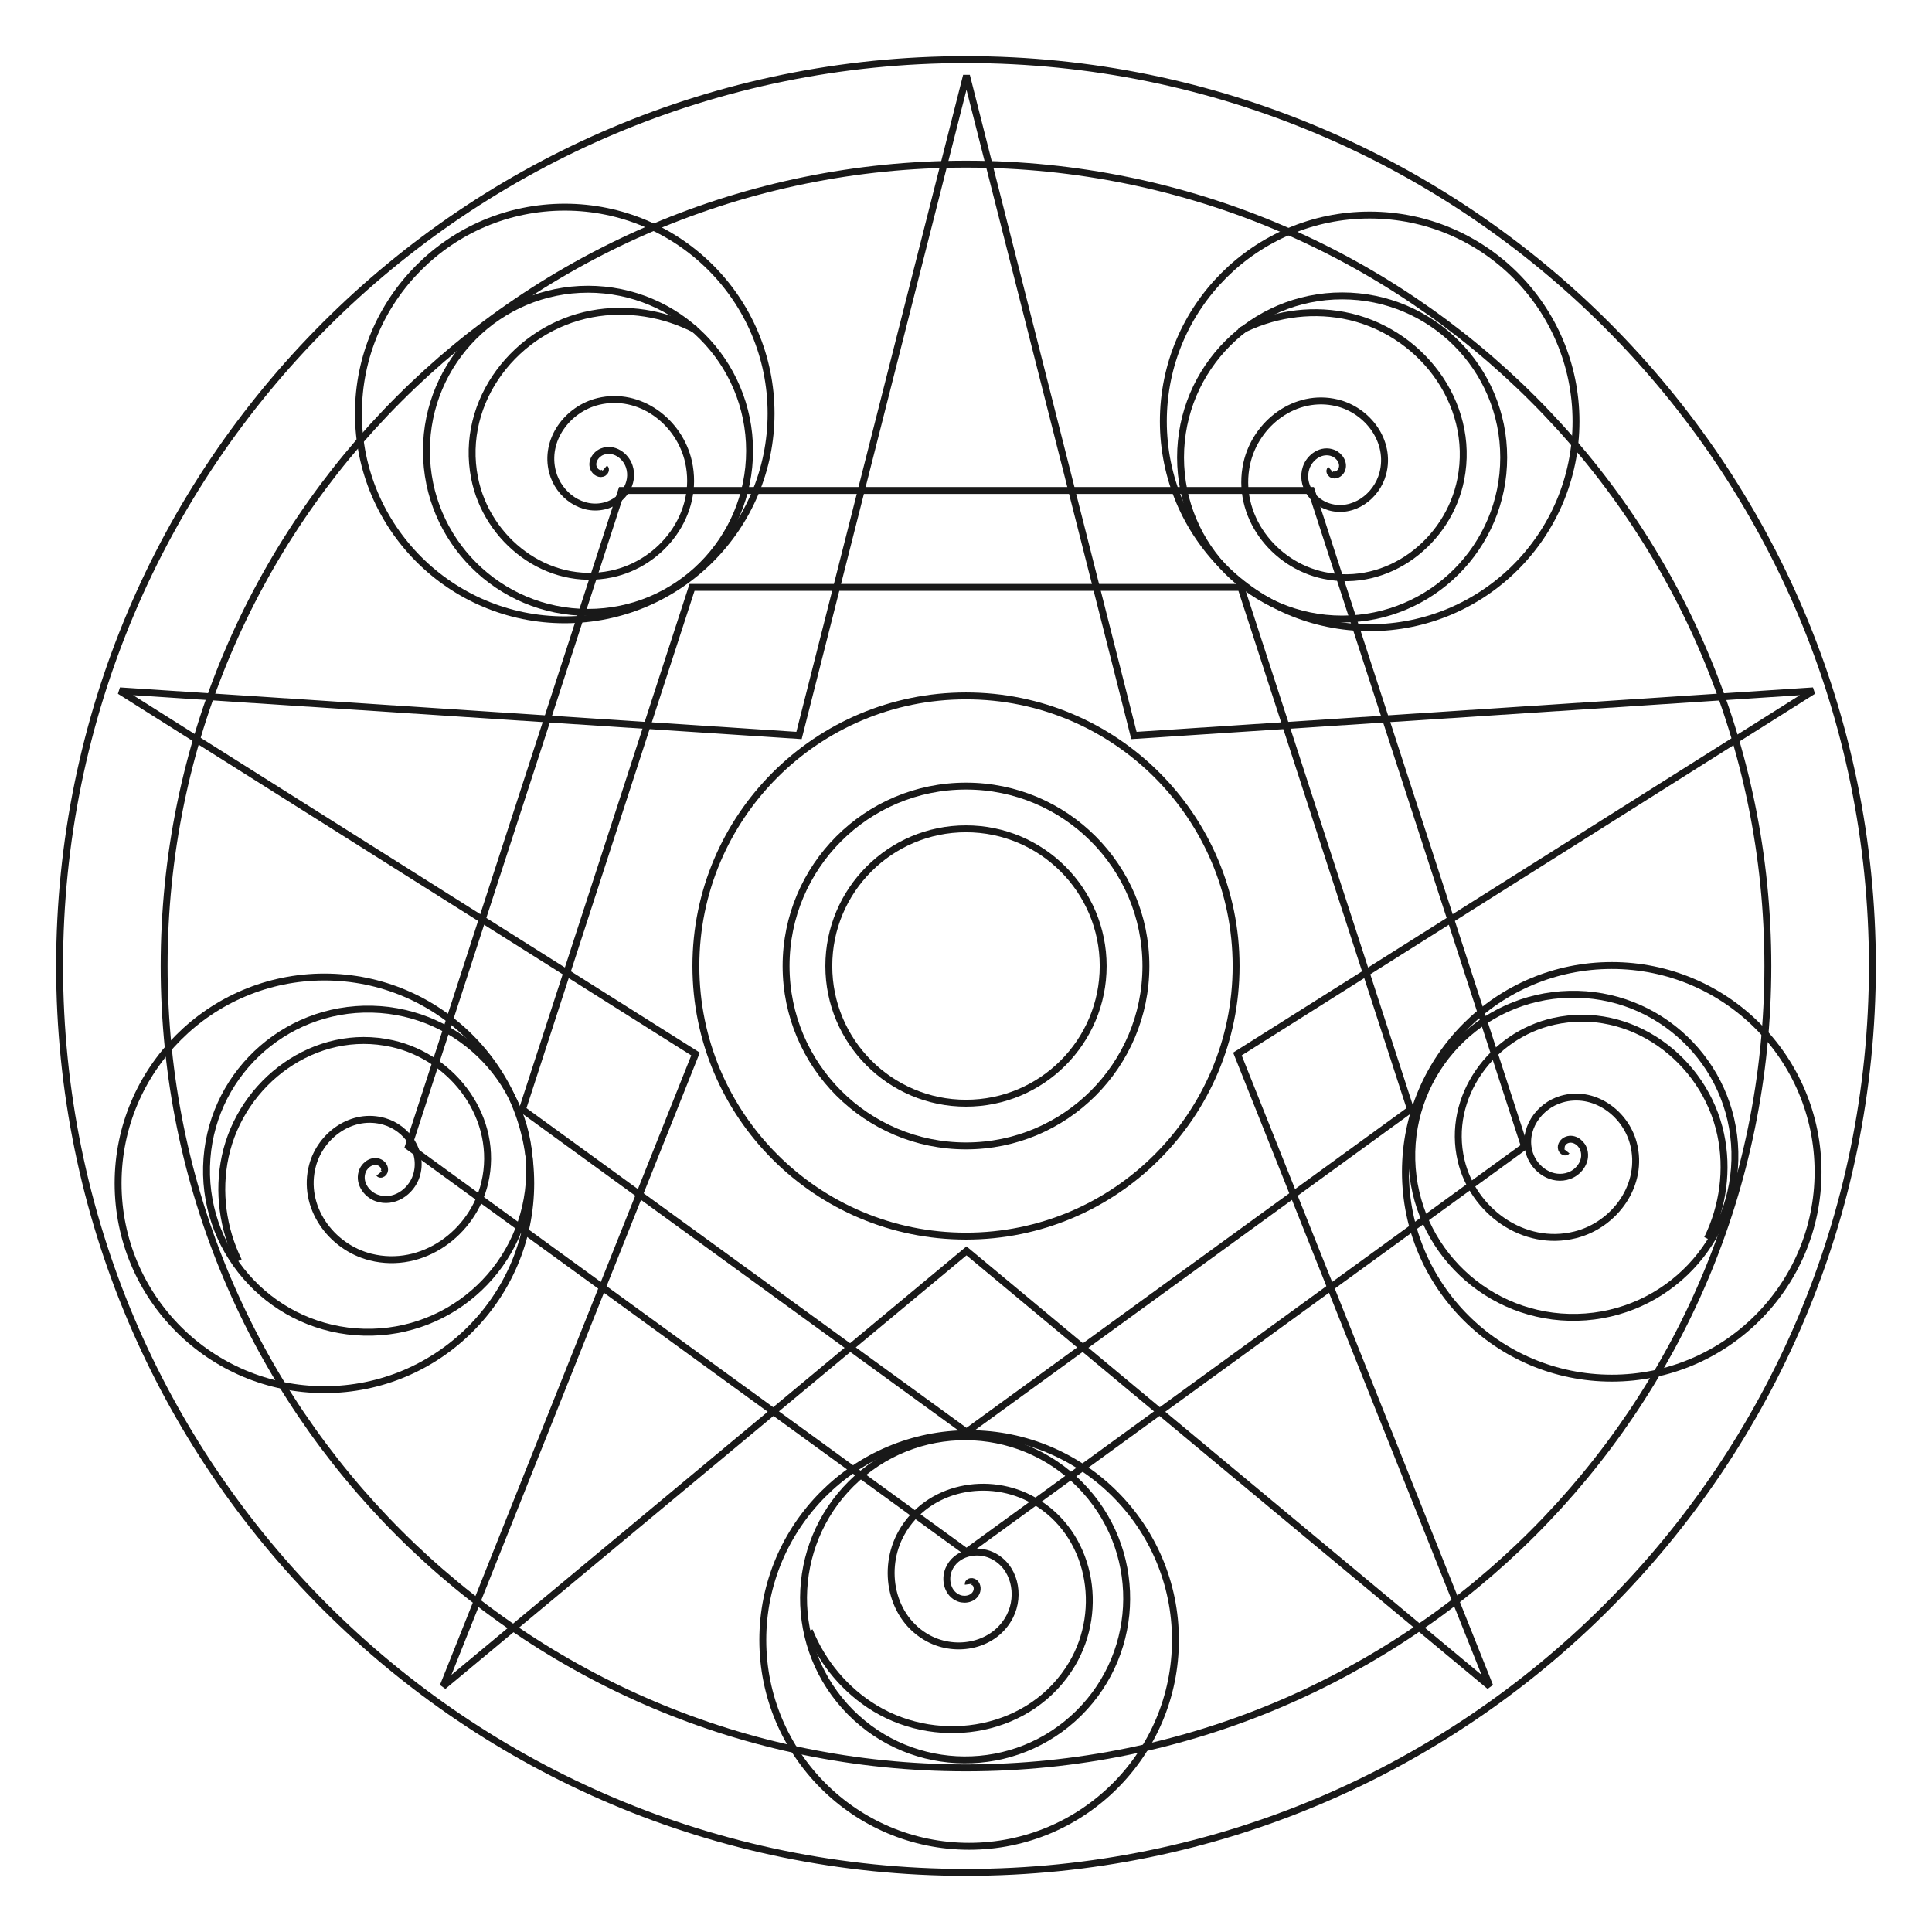
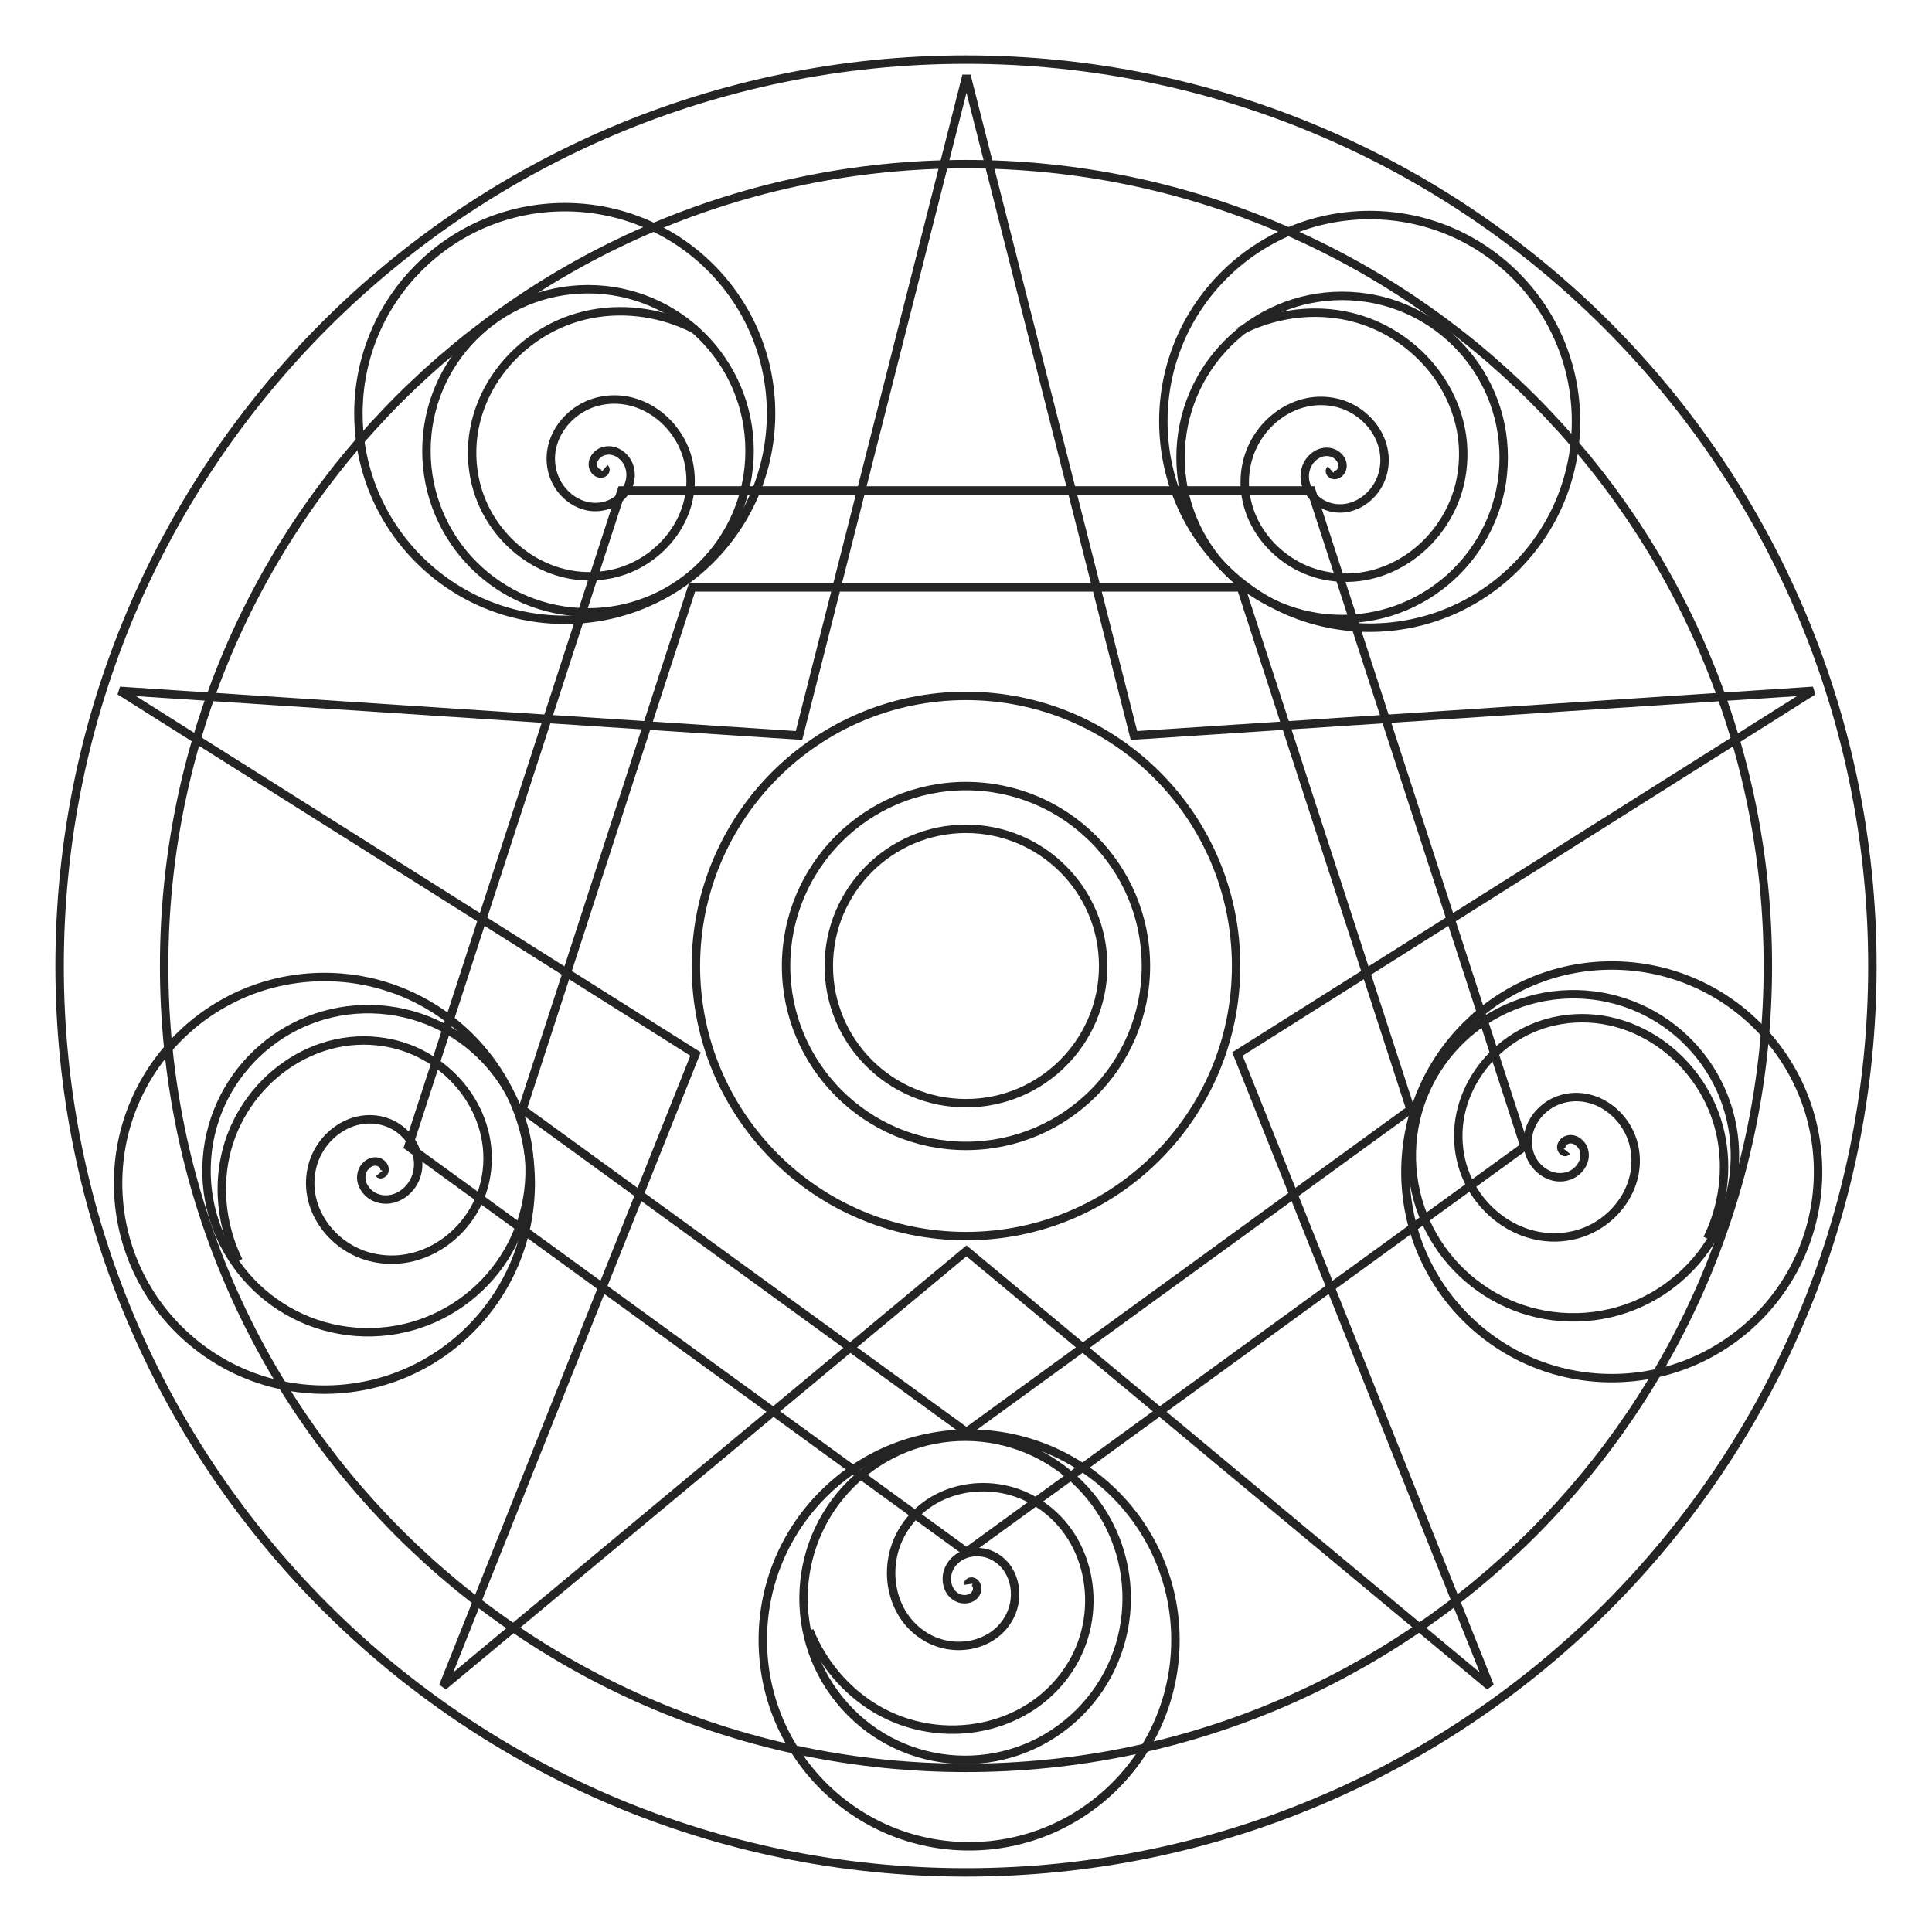
<svg xmlns="http://www.w3.org/2000/svg" width="128.206mm" height="128.206mm" viewBox="0 0 128.206 128.206" version="1.1" id="svg5">
  <defs id="defs2" />
  <g id="layer1" transform="translate(-76.20057,-11.56775)">
    <g id="g65351" transform="matrix(0.9852231,0,0,0.9852231,-64.83202,-39.31146)" style="display:inline">
-       <text xml:space="preserve" style="font-size:11.091px;line-height:1.25;font-family:Mulish;-inkscape-font-specification:Mulish;display:inline;fill:#000000;stroke-width:0.465;stroke:#191919;stroke-miterlimit:4;stroke-dasharray:none;stroke-opacity:1" x="168.747" y="35.308" id="text10227">
-         <tspan id="tspan10225" style="fill:#000000;stroke-width:0.465;stroke:#191919;stroke-miterlimit:4;stroke-dasharray:none;stroke-opacity:1" x="168.747" y="35.308"> </tspan>
+       <text xml:space="preserve" style="font-size:11.091px;line-height:1.25;font-family:Mulish;-inkscape-font-specification:Mulish;display:inline;fill:#000000;stroke-width:0.567;stroke:#242424;stroke-miterlimit:4;stroke-dasharray:none;stroke-opacity:1" x="168.747" y="35.308" id="text10227">
+         <tspan id="tspan10225" style="fill:#000000;stroke-width:0.567;stroke:#242424;stroke-miterlimit:4;stroke-dasharray:none;stroke-opacity:1" x="168.747" y="35.308"> </tspan>
      </text>
-       <circle style="display:inline;fill:none;stroke:#191919;stroke-width:0.465;stroke-miterlimit:4;stroke-dasharray:none;stroke-opacity:1" id="circle972" cx="208.212" cy="116.707" r="9.24" />
-       <circle style="display:inline;fill:none;stroke:#191919;stroke-width:0.465;stroke-miterlimit:4;stroke-dasharray:none;stroke-opacity:1" id="circle1162" cx="208.212" cy="116.707" r="12.118" />
-       <circle style="display:inline;fill:none;stroke:#191919;stroke-width:0.465;stroke-miterlimit:4;stroke-dasharray:none;stroke-opacity:1" id="circle1164" cx="208.212" cy="116.707" r="18.193" />
-       <path style="display:inline;opacity:1;fill:none;stroke:#191919;stroke-width:3.821;stroke-miterlimit:4;stroke-dasharray:none;stroke-opacity:1" id="path1192" transform="matrix(0.05531254,-0.108557,0.108557,0.05531254,131.0178,130.6895)" d="M 207.912,329.925 507.633,282.454 645.399,552.836 430.823,767.412 160.441,629.646 Z" />
-       <path style="display:inline;opacity:1;fill:none;stroke:#191919;stroke-width:3.04;stroke-miterlimit:4;stroke-dasharray:none;stroke-opacity:1" id="path1274" transform="matrix(0.0695064,-0.136414,0.136414,0.0695064,111.2005,134.2923)" d="M 207.912,329.925 507.633,282.454 645.399,552.836 430.823,767.412 160.441,629.646 Z" />
-       <circle style="display:inline;fill:none;stroke:#191919;stroke-width:0.465;stroke-miterlimit:4;stroke-dasharray:none;stroke-opacity:1" id="circle2257" cx="135.713" cy="-245.786" r="10.883" transform="rotate(88.55933)" />
-       <path style="display:inline;opacity:1;fill:none;fill-rule:evenodd;stroke:#191919;stroke-width:3.108;stroke-miterlimit:4;stroke-dasharray:none;stroke-opacity:1" id="path2259" transform="matrix(-0.05402762,-0.1396673,0.1396673,-0.05402762,221.1301,175.2889)" d="m 220.763,282.644 c -0.448,-0.782 0.435,-1.59 1.124,-1.77 1.883,-0.493 3.392,1.38 3.591,3.067 0.407,3.454 -2.94,5.961 -6.105,6.071 -5.521,0.192 -9.332,-5.15 -9.232,-10.291 0.157,-8.1 8.035,-13.531 15.667,-13.093 11.207,0.643 18.579,11.615 17.668,22.265 -1.271,14.853 -15.906,24.496 -30.115,22.971 -19.05,-2.044 -31.297,-20.925 -29.016,-39.242 2.965,-23.806 26.684,-38.998 49.669,-35.813 29.129,4.036 47.612,33.196 43.373,61.415 -5.262,35.028 -40.472,57.151 -74.499,51.705 -15.924,-2.548 -30.663,-10.677 -41.58,-22.508" />
-       <circle style="display:inline;fill:none;stroke:#191919;stroke-width:0.465;stroke-miterlimit:4;stroke-dasharray:none;stroke-opacity:1" id="circle2261" cx="126.23" cy="171.167" r="10.883" transform="matrix(-0.02514173,0.9996839,0.9996839,0.02514173,0,0)" />
-       <path style="display:inline;opacity:1;fill:none;fill-rule:evenodd;stroke:#191919;stroke-width:3.108;stroke-miterlimit:4;stroke-dasharray:none;stroke-opacity:1" id="path2263" transform="matrix(0.05402762,-0.1396673,-0.1396673,-0.05402762,196.2286,176.7889)" d="m 220.763,282.644 c -0.448,-0.782 0.435,-1.59 1.124,-1.77 1.883,-0.493 3.392,1.38 3.591,3.067 0.407,3.454 -2.94,5.961 -6.105,6.071 -5.521,0.192 -9.332,-5.15 -9.232,-10.291 0.157,-8.1 8.035,-13.531 15.667,-13.093 11.207,0.643 18.579,11.615 17.668,22.265 -1.271,14.853 -15.906,24.496 -30.115,22.971 -19.05,-2.044 -31.297,-20.925 -29.016,-39.242 2.965,-23.806 26.684,-38.998 49.669,-35.813 29.129,4.036 47.612,33.196 43.373,61.415 -5.262,35.028 -40.472,57.151 -74.499,51.705 -15.924,-2.548 -30.663,-10.677 -41.58,-22.508" />
-       <path style="display:inline;opacity:1;fill:none;stroke:#191919;stroke-width:2.004;stroke-miterlimit:4;stroke-dasharray:none;stroke-opacity:1" id="path2469" transform="matrix(0.1054641,0.2069848,0.2069848,-0.1054641,60.99682,89.93439)" d="M 207.912,329.925 377.52,430.868 507.633,282.454 l -43.591,192.499 181.357,77.882 -196.548,18.028 -18.028,196.548 -77.882,-181.357 -192.499,43.591 148.414,-130.113 z" />
-       <g id="g4499" transform="matrix(-0.5767282,0,0,0.5767282,318.1616,39.07678)" style="display:inline;stroke:#191919;stroke-width:0.807;stroke-miterlimit:4;stroke-dasharray:none;stroke-opacity:1">
-         <g id="g59134" transform="translate(1.157562,1.511261)" style="stroke:#191919;stroke-width:0.807;stroke-miterlimit:4;stroke-dasharray:none;stroke-opacity:1">
-           <g id="g2255" transform="matrix(0.98139,0,0,0.98139,2.741246,1.280983)" style="display:inline;stroke:#191919;stroke-width:0.822;stroke-miterlimit:4;stroke-dasharray:none;stroke-opacity:1">
-             <circle style="fill:none;stroke:#191919;stroke-width:0.822;stroke-miterlimit:4;stroke-dasharray:none;stroke-opacity:1" id="circle2249" cx="145.526" cy="73.795" r="19.228" />
-             <path style="fill:none;fill-rule:evenodd;stroke:#191919;stroke-width:3.108;stroke-miterlimit:4;stroke-dasharray:none;stroke-opacity:1" id="path2251" transform="matrix(-0.249086,0.0892217,-0.0892217,-0.249086,227.107,125.9393)" d="m 220.763,282.644 c -0.448,-0.782 0.435,-1.59 1.124,-1.77 1.883,-0.493 3.392,1.38 3.591,3.067 0.407,3.454 -2.94,5.961 -6.105,6.071 -5.521,0.192 -9.332,-5.15 -9.232,-10.291 0.157,-8.1 8.035,-13.531 15.667,-13.093 11.207,0.643 18.579,11.615 17.668,22.265 -1.271,14.853 -15.906,24.496 -30.115,22.971 -19.05,-2.044 -31.297,-20.925 -29.016,-39.242 2.965,-23.806 26.684,-38.998 49.669,-35.813 29.129,4.036 47.612,33.196 43.373,61.415 -5.262,35.028 -40.472,57.151 -74.499,51.705 -15.924,-2.548 -30.663,-10.677 -41.58,-22.508" />
+       <circle style="display:inline;fill:none;stroke:#242424;stroke-width:0.567;stroke-miterlimit:4;stroke-dasharray:none;stroke-opacity:1" id="circle972" cx="208.212" cy="116.707" r="9.24" />
+       <circle style="display:inline;fill:none;stroke:#242424;stroke-width:0.567;stroke-miterlimit:4;stroke-dasharray:none;stroke-opacity:1" id="circle1162" cx="208.212" cy="116.707" r="12.118" />
+       <circle style="display:inline;fill:none;stroke:#242424;stroke-width:0.567;stroke-miterlimit:4;stroke-dasharray:none;stroke-opacity:1" id="circle1164" cx="208.212" cy="116.707" r="18.193" />
+       <path style="display:inline;opacity:1;fill:none;stroke:#242424;stroke-width:4.657;stroke-miterlimit:4;stroke-dasharray:none;stroke-opacity:1" id="path1192" transform="matrix(0.05531254,-0.108557,0.108557,0.05531254,131.0178,130.6895)" d="M 207.912,329.925 507.633,282.454 645.399,552.836 430.823,767.412 160.441,629.646 Z" />
+       <path style="display:inline;opacity:1;fill:none;stroke:#242424;stroke-width:3.706;stroke-miterlimit:4;stroke-dasharray:none;stroke-opacity:1" id="path1274" transform="matrix(0.0695064,-0.136414,0.136414,0.0695064,111.2005,134.2923)" d="M 207.912,329.925 507.633,282.454 645.399,552.836 430.823,767.412 160.441,629.646 Z" />
+       <circle style="display:inline;fill:none;stroke:#242424;stroke-width:0.567;stroke-miterlimit:4;stroke-dasharray:none;stroke-opacity:1" id="circle2257" cx="135.713" cy="-245.786" r="10.883" transform="rotate(88.55933)" />
+       <path style="display:inline;opacity:1;fill:none;fill-rule:evenodd;stroke:#242424;stroke-width:3.789;stroke-miterlimit:4;stroke-dasharray:none;stroke-opacity:1" id="path2259" transform="matrix(-0.05402762,-0.1396673,0.1396673,-0.05402762,221.1301,175.2889)" d="m 220.763,282.644 c -0.448,-0.782 0.435,-1.59 1.124,-1.77 1.883,-0.493 3.392,1.38 3.591,3.067 0.407,3.454 -2.94,5.961 -6.105,6.071 -5.521,0.192 -9.332,-5.15 -9.232,-10.291 0.157,-8.1 8.035,-13.531 15.667,-13.093 11.207,0.643 18.579,11.615 17.668,22.265 -1.271,14.853 -15.906,24.496 -30.115,22.971 -19.05,-2.044 -31.297,-20.925 -29.016,-39.242 2.965,-23.806 26.684,-38.998 49.669,-35.813 29.129,4.036 47.612,33.196 43.373,61.415 -5.262,35.028 -40.472,57.151 -74.499,51.705 -15.924,-2.548 -30.663,-10.677 -41.58,-22.508" />
+       <circle style="display:inline;fill:none;stroke:#242424;stroke-width:0.567;stroke-miterlimit:4;stroke-dasharray:none;stroke-opacity:1" id="circle2261" cx="126.23" cy="171.167" r="10.883" transform="matrix(-0.02514173,0.9996839,0.9996839,0.02514173,0,0)" />
+       <path style="display:inline;opacity:1;fill:none;fill-rule:evenodd;stroke:#242424;stroke-width:3.789;stroke-miterlimit:4;stroke-dasharray:none;stroke-opacity:1" id="path2263" transform="matrix(0.05402762,-0.1396673,-0.1396673,-0.05402762,196.2286,176.7889)" d="m 220.763,282.644 c -0.448,-0.782 0.435,-1.59 1.124,-1.77 1.883,-0.493 3.392,1.38 3.591,3.067 0.407,3.454 -2.94,5.961 -6.105,6.071 -5.521,0.192 -9.332,-5.15 -9.232,-10.291 0.157,-8.1 8.035,-13.531 15.667,-13.093 11.207,0.643 18.579,11.615 17.668,22.265 -1.271,14.853 -15.906,24.496 -30.115,22.971 -19.05,-2.044 -31.297,-20.925 -29.016,-39.242 2.965,-23.806 26.684,-38.998 49.669,-35.813 29.129,4.036 47.612,33.196 43.373,61.415 -5.262,35.028 -40.472,57.151 -74.499,51.705 -15.924,-2.548 -30.663,-10.677 -41.58,-22.508" />
+       <path style="display:inline;opacity:1;fill:none;stroke:#242424;stroke-width:2.442;stroke-miterlimit:4;stroke-dasharray:none;stroke-opacity:1" id="path2469" transform="matrix(0.1054641,0.2069848,0.2069848,-0.1054641,60.99682,89.93439)" d="M 207.912,329.925 377.52,430.868 507.633,282.454 l -43.591,192.499 181.357,77.882 -196.548,18.028 -18.028,196.548 -77.882,-181.357 -192.499,43.591 148.414,-130.113 z" />
+       <g id="g4499" transform="matrix(-0.5767282,0,0,0.5767282,318.1616,39.07678)" style="display:inline;stroke:#242424;stroke-width:0.984;stroke-miterlimit:4;stroke-dasharray:none;stroke-opacity:1">
+         <g id="g59134" transform="translate(1.157562,1.511261)" style="stroke:#242424;stroke-width:0.984;stroke-miterlimit:4;stroke-dasharray:none;stroke-opacity:1">
+           <g id="g2255" transform="matrix(0.98139,0,0,0.98139,2.741246,1.280983)" style="display:inline;stroke:#242424;stroke-width:1.002;stroke-miterlimit:4;stroke-dasharray:none;stroke-opacity:1">
+             <circle style="fill:none;stroke:#242424;stroke-width:1.002;stroke-miterlimit:4;stroke-dasharray:none;stroke-opacity:1" id="circle2249" cx="145.526" cy="73.795" r="19.228" />
+             <path style="fill:none;fill-rule:evenodd;stroke:#242424;stroke-width:3.789;stroke-miterlimit:4;stroke-dasharray:none;stroke-opacity:1" id="path2251" transform="matrix(-0.249086,0.0892217,-0.0892217,-0.249086,227.107,125.9393)" d="m 220.763,282.644 c -0.448,-0.782 0.435,-1.59 1.124,-1.77 1.883,-0.493 3.392,1.38 3.591,3.067 0.407,3.454 -2.94,5.961 -6.105,6.071 -5.521,0.192 -9.332,-5.15 -9.232,-10.291 0.157,-8.1 8.035,-13.531 15.667,-13.093 11.207,0.643 18.579,11.615 17.668,22.265 -1.271,14.853 -15.906,24.496 -30.115,22.971 -19.05,-2.044 -31.297,-20.925 -29.016,-39.242 2.965,-23.806 26.684,-38.998 49.669,-35.813 29.129,4.036 47.612,33.196 43.373,61.415 -5.262,35.028 -40.472,57.151 -74.499,51.705 -15.924,-2.548 -30.663,-10.677 -41.58,-22.508" />
          </g>
-           <circle style="fill:none;stroke:#191919;stroke-width:0.807;stroke-miterlimit:4;stroke-dasharray:none;stroke-opacity:1" id="circle4495" cx="142.342" cy="69.487" r="24.096" />
+           <circle style="fill:none;stroke:#242424;stroke-width:0.984;stroke-miterlimit:4;stroke-dasharray:none;stroke-opacity:1" id="circle4495" cx="142.342" cy="69.487" r="24.096" />
        </g>
-         <g id="g59125" transform="translate(0.356283,-0.1496645)" style="stroke:#191919;stroke-width:0.807;stroke-miterlimit:4;stroke-dasharray:none;stroke-opacity:1">
-           <circle style="display:inline;fill:none;stroke:#191919;stroke-width:0.472;stroke-miterlimit:4;stroke-dasharray:none;stroke-opacity:1" id="path1298" cx="169.722" cy="93.923" r="11.032" transform="matrix(-1.710465,0,0,1.710465,524.7345,-86.06756)" />
-           <path style="display:inline;opacity:1;fill:none;fill-rule:evenodd;stroke:#191919;stroke-width:3.108;stroke-miterlimit:4;stroke-dasharray:none;stroke-opacity:1" id="path1437" transform="matrix(0.2444505,0.08756127,0.08756127,-0.2444505,153.759,126.3722)" d="m 220.763,282.644 c -0.448,-0.782 0.435,-1.59 1.124,-1.77 1.883,-0.493 3.392,1.38 3.591,3.067 0.407,3.454 -2.94,5.961 -6.105,6.071 -5.521,0.192 -9.332,-5.15 -9.232,-10.291 0.157,-8.1 8.035,-13.531 15.667,-13.093 11.207,0.643 18.579,11.615 17.668,22.265 -1.271,14.853 -15.906,24.496 -30.115,22.971 -19.05,-2.044 -31.297,-20.925 -29.016,-39.242 2.965,-23.806 26.684,-38.998 49.669,-35.813 29.129,4.036 47.612,33.196 43.373,61.415 -5.262,35.028 -40.472,57.151 -74.499,51.705 -15.924,-2.548 -30.663,-10.677 -41.58,-22.508" />
-           <circle style="fill:none;stroke:#191919;stroke-width:0.807;stroke-miterlimit:4;stroke-dasharray:none;stroke-opacity:1" id="circle4495-3" cx="237.148" cy="70.226" r="24.096" />
+         <g id="g59125" transform="translate(0.356283,-0.1496645)" style="stroke:#242424;stroke-width:0.984;stroke-miterlimit:4;stroke-dasharray:none;stroke-opacity:1">
+           <circle style="display:inline;fill:none;stroke:#242424;stroke-width:0.575;stroke-miterlimit:4;stroke-dasharray:none;stroke-opacity:1" id="path1298" cx="169.722" cy="93.923" r="11.032" transform="matrix(-1.710465,0,0,1.710465,524.7345,-86.06756)" />
+           <path style="display:inline;opacity:1;fill:none;fill-rule:evenodd;stroke:#242424;stroke-width:3.789;stroke-miterlimit:4;stroke-dasharray:none;stroke-opacity:1" id="path1437" transform="matrix(0.2444505,0.08756127,0.08756127,-0.2444505,153.759,126.3722)" d="m 220.763,282.644 c -0.448,-0.782 0.435,-1.59 1.124,-1.77 1.883,-0.493 3.392,1.38 3.591,3.067 0.407,3.454 -2.94,5.961 -6.105,6.071 -5.521,0.192 -9.332,-5.15 -9.232,-10.291 0.157,-8.1 8.035,-13.531 15.667,-13.093 11.207,0.643 18.579,11.615 17.668,22.265 -1.271,14.853 -15.906,24.496 -30.115,22.971 -19.05,-2.044 -31.297,-20.925 -29.016,-39.242 2.965,-23.806 26.684,-38.998 49.669,-35.813 29.129,4.036 47.612,33.196 43.373,61.415 -5.262,35.028 -40.472,57.151 -74.499,51.705 -15.924,-2.548 -30.663,-10.677 -41.58,-22.508" />
+           <circle style="fill:none;stroke:#242424;stroke-width:0.984;stroke-miterlimit:4;stroke-dasharray:none;stroke-opacity:1" id="circle4495-3" cx="237.148" cy="70.226" r="24.096" />
        </g>
-         <circle style="fill:none;stroke:#191919;stroke-width:0.807;stroke-miterlimit:4;stroke-dasharray:none;stroke-opacity:1" id="circle4528" cx="265.573" cy="159.985" r="24.096" />
-         <g id="g59266" transform="translate(-0.2057887,0.2888058)" style="stroke:#191919;stroke-width:0.807;stroke-miterlimit:4;stroke-dasharray:none;stroke-opacity:1">
-           <circle style="display:inline;fill:none;stroke:#191919;stroke-width:0.472;stroke-miterlimit:4;stroke-dasharray:none;stroke-opacity:1" id="circle2265" cx="-30.341" cy="258.359" r="11.032" transform="matrix(1.273003,1.142435,-1.142435,1.273003,524.7345,-86.06756)" />
-           <path style="display:inline;opacity:1;fill:none;fill-rule:evenodd;stroke:#191919;stroke-width:3.108;stroke-miterlimit:4;stroke-dasharray:none;stroke-opacity:1" id="path2267" transform="matrix(-0.2404136,0.09810369,0.09810369,0.2404136,215.9331,116.9121)" d="m 220.763,282.645 c -0.451,-0.782 0.431,-1.593 1.119,-1.775 1.884,-0.5 3.401,1.372 3.605,3.061 0.418,3.46 -2.929,5.981 -6.099,6.1 -5.532,0.208 -9.365,-5.134 -9.28,-10.286 0.134,-8.118 8.014,-13.582 15.664,-13.165 11.234,0.613 18.653,11.588 17.77,22.265 -1.232,14.891 -15.874,24.597 -30.12,23.109 -19.1,-1.995 -31.429,-20.887 -29.194,-39.254 2.905,-23.871 26.64,-39.166 49.688,-36.038 29.212,3.965 47.82,33.145 43.65,61.444 -5.177,35.129 -40.413,57.404 -74.539,52.04 -15.383,-2.418 -29.698,-10.03 -40.537,-21.176" />
-           <circle style="fill:none;stroke:#191919;stroke-width:0.807;stroke-miterlimit:4;stroke-dasharray:none;stroke-opacity:1" id="circle4530" cx="190.484" cy="213.028" r="24.096" />
+         <circle style="fill:none;stroke:#242424;stroke-width:0.984;stroke-miterlimit:4;stroke-dasharray:none;stroke-opacity:1" id="circle4528" cx="265.573" cy="159.985" r="24.096" />
+         <g id="g59266" transform="translate(-0.2057887,0.2888058)" style="stroke:#242424;stroke-width:0.984;stroke-miterlimit:4;stroke-dasharray:none;stroke-opacity:1">
+           <circle style="display:inline;fill:none;stroke:#242424;stroke-width:0.575;stroke-miterlimit:4;stroke-dasharray:none;stroke-opacity:1" id="circle2265" cx="-30.341" cy="258.359" r="11.032" transform="matrix(1.273003,1.142435,-1.142435,1.273003,524.7345,-86.06756)" />
+           <path style="display:inline;opacity:1;fill:none;fill-rule:evenodd;stroke:#242424;stroke-width:3.789;stroke-miterlimit:4;stroke-dasharray:none;stroke-opacity:1" id="path2267" transform="matrix(-0.2404136,0.09810369,0.09810369,0.2404136,215.9331,116.9121)" d="m 220.763,282.645 c -0.451,-0.782 0.431,-1.593 1.119,-1.775 1.884,-0.5 3.401,1.372 3.605,3.061 0.418,3.46 -2.929,5.981 -6.099,6.1 -5.532,0.208 -9.365,-5.134 -9.28,-10.286 0.134,-8.118 8.014,-13.582 15.664,-13.165 11.234,0.613 18.653,11.588 17.77,22.265 -1.232,14.891 -15.874,24.597 -30.12,23.109 -19.1,-1.995 -31.429,-20.887 -29.194,-39.254 2.905,-23.871 26.64,-39.166 49.688,-36.038 29.212,3.965 47.82,33.145 43.65,61.444 -5.177,35.129 -40.413,57.404 -74.539,52.04 -15.383,-2.418 -29.698,-10.03 -40.537,-21.176" />
+           <circle style="fill:none;stroke:#242424;stroke-width:0.984;stroke-miterlimit:4;stroke-dasharray:none;stroke-opacity:1" id="circle4530" cx="190.484" cy="213.028" r="24.096" />
        </g>
-         <circle style="fill:none;stroke:#191919;stroke-width:0.807;stroke-miterlimit:4;stroke-dasharray:none;stroke-opacity:1" id="circle4532" cx="115.228" cy="158.642" r="24.096" />
+         <circle style="fill:none;stroke:#242424;stroke-width:0.984;stroke-miterlimit:4;stroke-dasharray:none;stroke-opacity:1" id="circle4532" cx="115.228" cy="158.642" r="24.096" />
      </g>
-       <circle style="display:inline;fill:none;stroke:#191919;stroke-width:0.465;stroke-miterlimit:4;stroke-dasharray:none;stroke-opacity:1" id="circle60091" cx="208.212" cy="116.707" r="61.05" />
-       <circle style="display:inline;fill:none;stroke:#191919;stroke-width:0.465;stroke-miterlimit:4;stroke-dasharray:none;stroke-opacity:1" id="circle60195" cx="208.212" cy="116.707" r="54.009" />
+       <circle style="display:inline;fill:none;stroke:#242424;stroke-width:0.567;stroke-miterlimit:4;stroke-dasharray:none;stroke-opacity:1" id="circle60091" cx="208.212" cy="116.707" r="61.05" />
+       <circle style="display:inline;fill:none;stroke:#242424;stroke-width:0.567;stroke-miterlimit:4;stroke-dasharray:none;stroke-opacity:1" id="circle60195" cx="208.212" cy="116.707" r="54.009" />
    </g>
  </g>
</svg>
